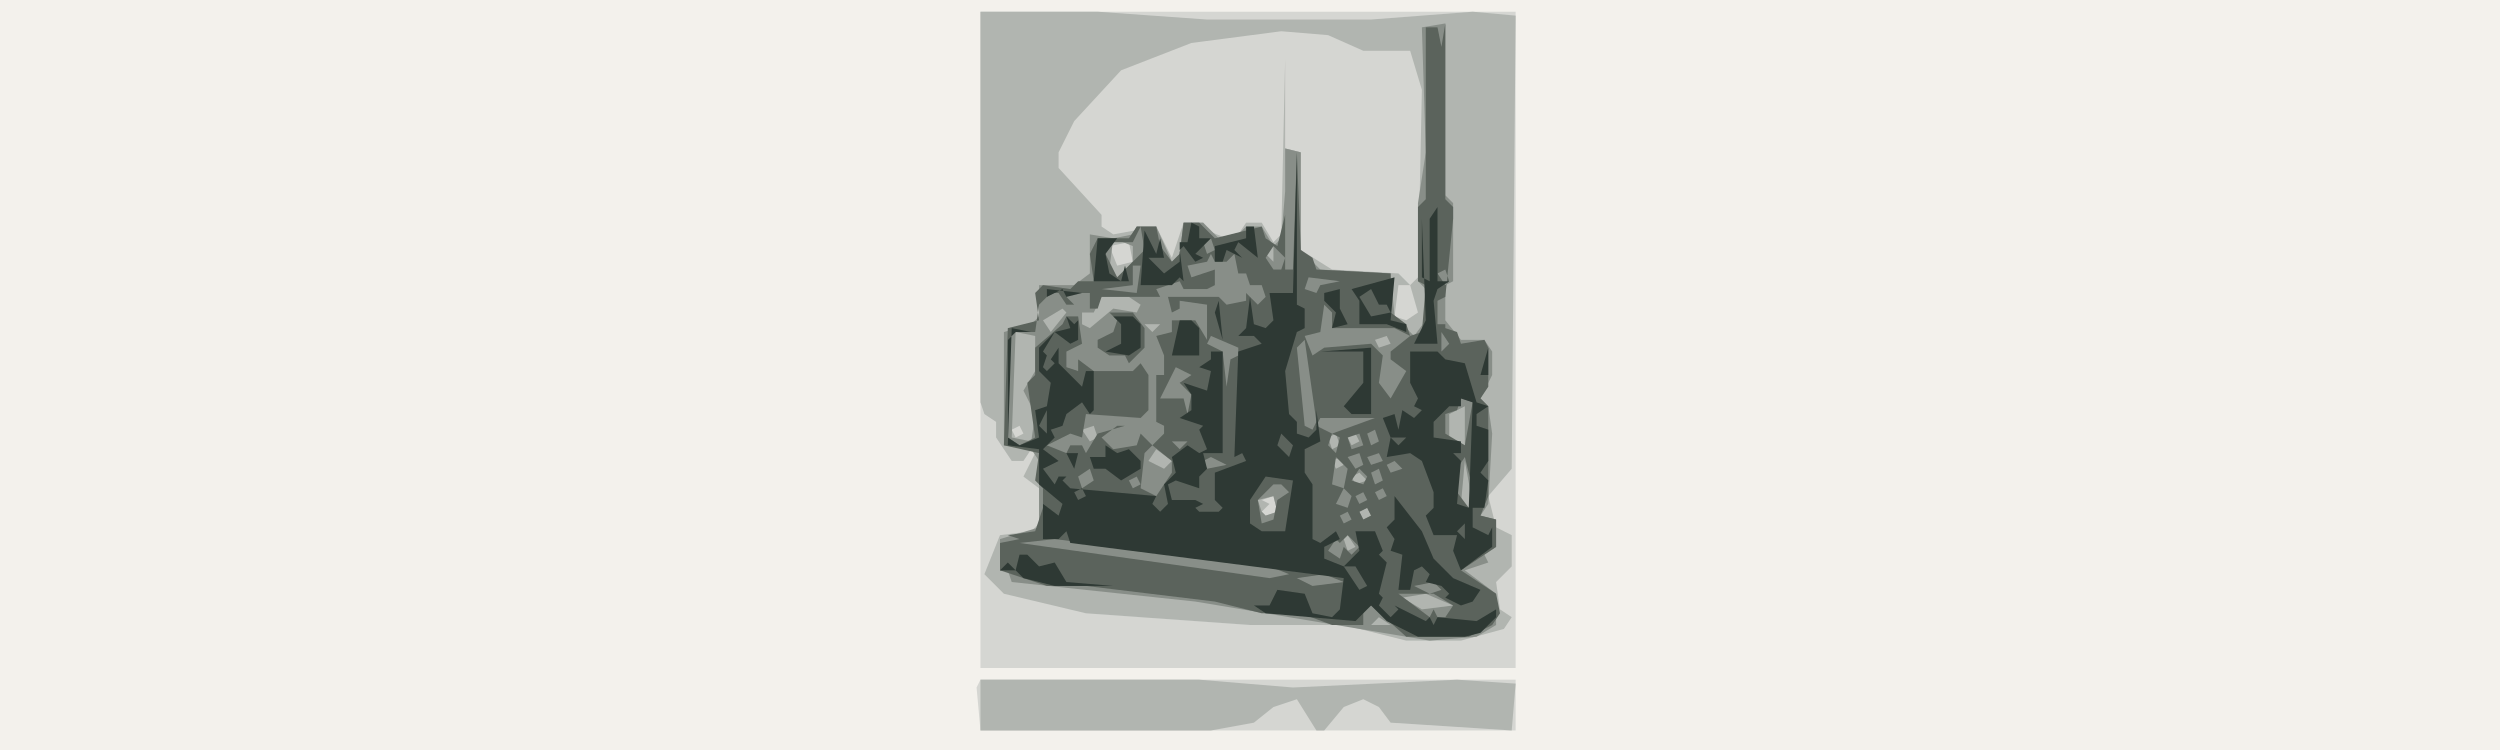
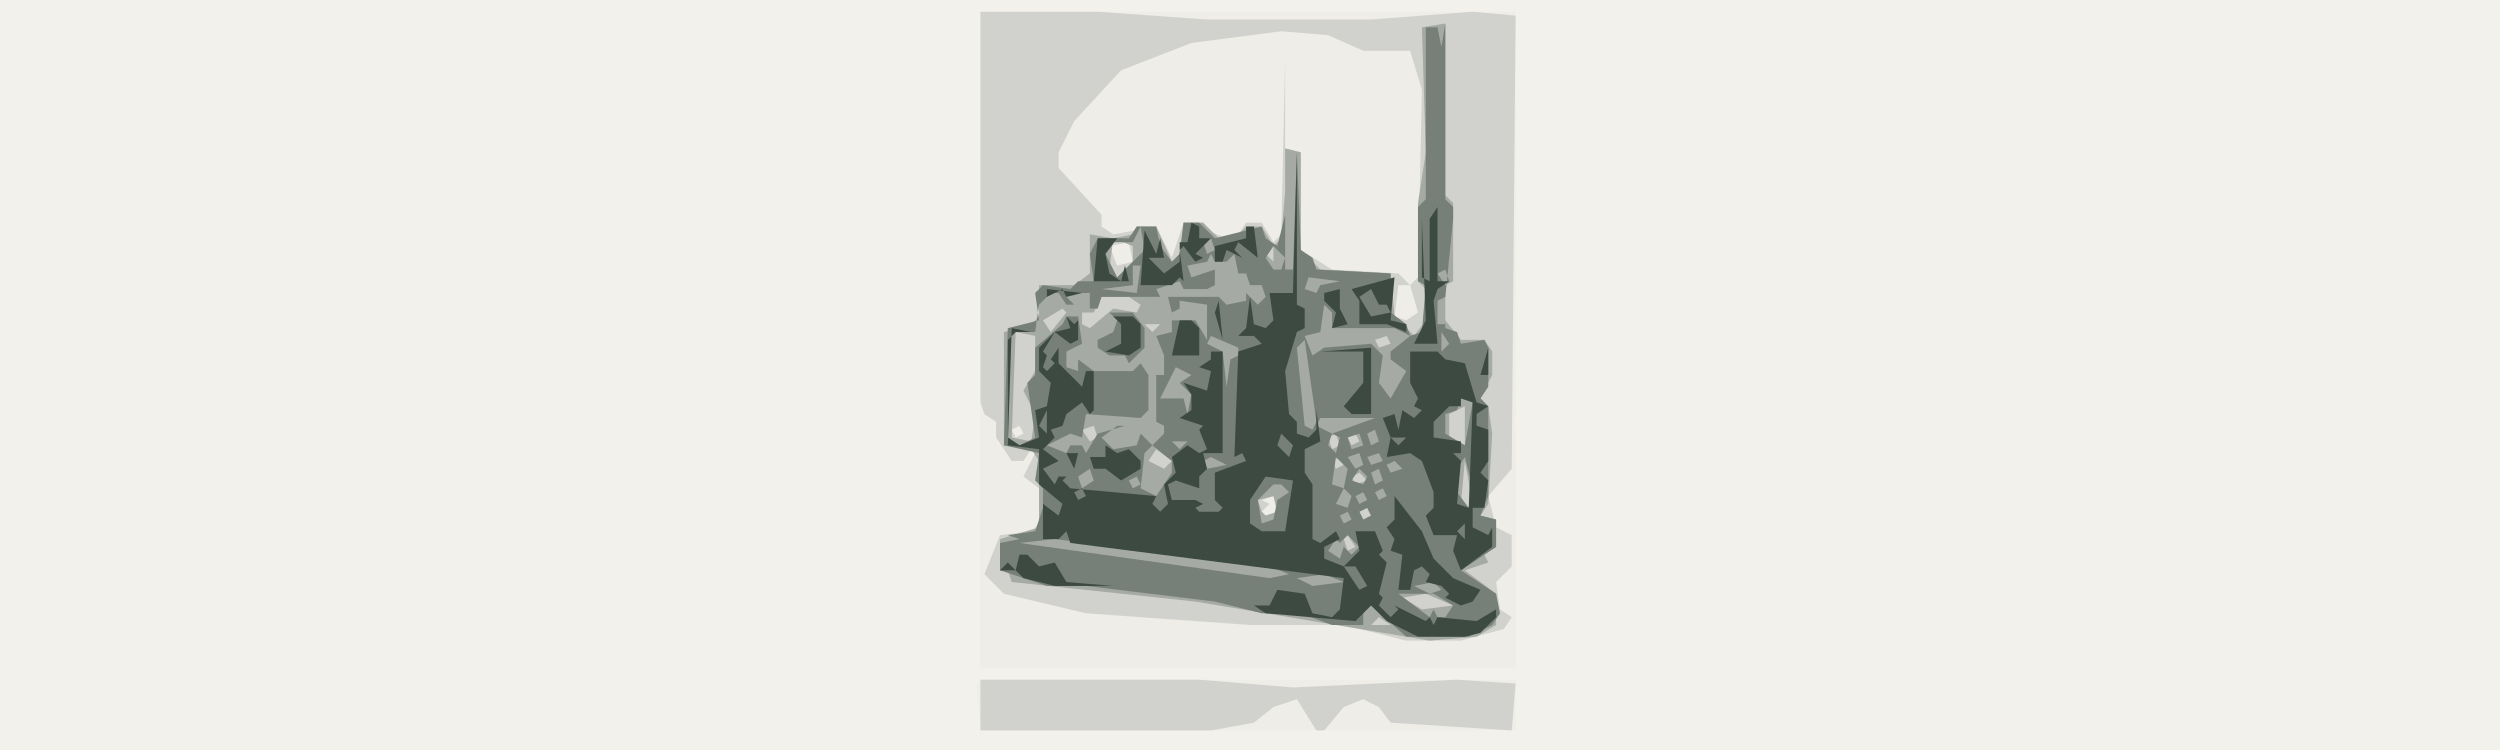
<svg xmlns="http://www.w3.org/2000/svg" viewBox="0 0 640 192" role="img" aria-label="COM-A detailed vector artwork">
  <rect width="640" height="192" fill="#f3f1ec" />
-   <path fill="#d5d6d2" fill-rule="evenodd" d="M250,176 251,187 388,187 388,174 251,174ZM251,3 251,171 388,171 388,3Z" />
-   <path fill="#b1b5b0" fill-rule="evenodd" d="M251,187 310,187 321,185 326,181 332,179 337,187 339,187 344,181 349,179 353,181 356,185 387,187 388,175 373,174 331,176 307,174 251,174ZM251,3 251,103 252,106 255,108 255,112 259,118 262,118 264,115 265,116 262,122 266,125 266,134 264,136 256,137 252,147 257,152 278,157 320,160 344,160 360,164 374,164 385,161 387,158 384,156 383,149 387,145 387,137 383,135 381,127 387,120 388,4 377,3 351,5 309,5 281,3ZM323,128 326,127 327,131 324,132 323,131 325,129ZM259,110 261,109 262,111 260,112ZM358,73 361,73 363,80 360,82 357,81ZM284,63 289,62 290,67 286,68ZM271,39 275,31 287,18 305,11 328,8 340,9 349,13 361,13 364,23 363,71 361,73 358,70 341,69 333,64 333,39 329,38 329,15 328,60 326,62 323,57 319,57 317,60 314,61 309,59 308,57 303,57 300,66 296,58 285,60 282,58 282,55 271,43Z" />
-   <path fill="#888e88" fill-rule="evenodd" d="M370,6 364,7 365,39 363,52 363,72 365,74 365,82 362,86 357,81 356,70 338,69 333,64 333,39 329,38 329,16 329,49 328,61 326,63 323,58 319,58 317,60 312,61 308,57 303,57 302,65 300,67 296,58 291,58 290,60 285,61 279,60 279,70 275,73 266,73 266,81 264,83 257,85 257,114 264,115 266,118 266,135 256,138 256,146 258,146 259,149 306,154 366,164 378,163 383,160 383,152 375,146 381,144 380,142 383,140 383,133 379,132 381,129 382,111 381,104 379,102 382,96 382,90 380,87 374,87 370,82 370,73 372,72 372,52 370,50ZM351,160 353,158 356,160ZM359,153 365,152 372,155 364,156ZM344,138 345,137 347,140 345,141ZM348,131 350,130 351,132 349,133ZM322,128 326,127 327,131 324,132 323,131 325,129 323,131ZM346,122 348,121 350,123 347,124ZM375,118 377,129 376,130 374,129ZM341,118 343,117 344,119 342,120ZM296,115 300,118 298,120 294,118ZM345,112 347,111 348,113 346,114ZM340,112 342,111 343,114 341,115ZM277,110 280,109 281,112 279,113ZM375,104 375,114 371,112 371,106ZM352,87 355,86 356,88 353,89ZM260,85 265,86 265,95 262,100 265,106 264,113 259,112ZM293,83 297,83 295,85ZM272,79 273,80 269,85 267,82ZM277,83 277,80 280,80 282,76 289,76 292,78 291,80 285,79 279,84ZM326,63 326,67 324,65ZM285,61 290,63 290,67 286,71 284,69Z" />
-   <path fill="#5b635c" fill-rule="evenodd" d="M284,80 286,82 285,85 281,87 281,89 284,91 288,91 289,93 293,89 293,84 290,80ZM370,6 369,12 368,7 365,7 365,51 363,53 363,72 365,73 364,85 361,86 360,83 356,80 356,70 337,69 336,66 333,64 332,39 331,69 329,69 329,16 329,55 327,63 324,61 323,58 311,61 307,57 303,57 302,65 300,67 297,63 296,58 291,58 289,61 281,61 279,65 280,72 276,72 274,74 267,73 265,75 266,82 258,84 257,114 266,116 265,123 267,125 267,130 265,136 258,137 261,138 256,139 256,146 268,150 278,150 311,154 323,157 333,157 341,160 349,160 349,156 351,155 360,163 376,163 382,160 384,157 383,152 374,146 383,140 383,133 379,132 381,127 381,104 379,102 381,99 381,89 380,87 374,88 373,85 370,84 370,78 370,83 368,83 368,77 370,76 372,56 372,53 370,51ZM358,152 367,152 372,155 370,158 368,158 367,156 366,158ZM362,150 367,149 369,151 366,152ZM332,148 339,147 344,149 336,150ZM342,138 344,140 343,143 340,141ZM261,139 270,138 325,145 330,147 325,148ZM345,137 348,140 346,142 343,139ZM343,132 345,131 346,133 344,134ZM348,131 350,130 351,132 349,133ZM347,127 349,126 350,128 348,129ZM352,126 354,125 355,127 353,128ZM344,125 346,127 345,130 342,129ZM328,124 330,126 327,128 326,133 323,134 322,128 326,124ZM289,123 291,122 292,124 290,125ZM351,121 353,120 354,123 352,124ZM348,120 350,122 349,124 346,123ZM279,120 280,123 277,125 276,122ZM355,119 357,118 359,120 356,121ZM375,117 377,125 376,130 373,126 373,120ZM342,117 345,120 344,125 341,124ZM308,118 310,117 314,119 309,120ZM350,117 353,116 354,118 351,119ZM345,117 348,116 349,119 347,120ZM295,114 300,118 300,121 296,127 292,125 293,116ZM300,113 304,113 302,115ZM345,112 348,111 349,114 346,115ZM341,111 343,112 342,116 340,114ZM350,111 352,110 353,113 351,114ZM352,107 341,111 337,109 338,107ZM374,102 377,103 375,114 370,111 370,106 373,105ZM301,94 305,96 302,98 305,101 304,106 303,102 297,102ZM334,87 337,108 336,110 334,109 332,89ZM310,86 317,89 317,91 315,92 314,99 313,90 309,88ZM369,85 371,88 369,90ZM339,78 341,80 341,84 357,84 361,86 356,90 356,92 360,95 356,102 353,98 354,91 351,88 339,89 336,91 334,86 338,85ZM269,75 271,75 273,78 275,78 273,76 274,75 279,75 279,79 281,79 282,76 299,76 300,80 302,79 302,77 309,78 309,87 306,82 300,82 300,85 296,86 298,91 298,96 296,96 296,108 298,109 298,111 295,114 292,111 291,114 285,115 282,112 286,109 288,109 281,111 278,116 277,114 274,114 273,116 268,114 274,111 277,112 278,106 292,107 294,105 294,96 292,93 290,95 280,95 276,92 276,95 273,94 273,90 277,88 276,81 273,81 272,83 271,82 272,83 265,89 265,96 263,98 265,112 261,114 258,112 258,87 260,85 265,85 266,78ZM334,74 335,71 343,72 338,73 337,75ZM368,70 370,69 371,72 370,73ZM292,68 291,75 282,74 290,73 290,68ZM296,74 302,72 303,74 309,74 311,73 311,69 305,71 304,68 309,67 310,65 311,67 314,67 316,65 317,70 319,70 320,73 323,73 324,76 322,78 319,75 319,77 314,78 312,76 297,76ZM326,63 329,66 328,69 326,69 324,66ZM308,62 310,61 311,64 309,65ZM292,58 293,64 286,71 283,65 284,62 290,62Z" />
-   <path fill="#2e3934" fill-rule="evenodd" d="M256,146 260,146 262,148 270,150 285,150 273,149 270,144 266,145 263,142 261,142 260,146 258,144 259,143ZM357,127 357,133 355,135 357,138 356,141 359,142 358,151 361,151 362,146 364,145 366,147 365,149 369,150 371,152 370,153 374,155 377,154 379,151 372,148 367,143 364,136ZM273,116 275,120 276,116ZM279,117 280,120 283,120 287,123 292,120 292,118 289,115 286,116 283,114 283,117ZM361,90 361,98 363,102 362,104 364,105 362,107 359,105 358,110 357,106 354,107 356,112 355,117 361,116 364,118 367,126 367,130 365,132 367,137 373,137 372,141 374,146 382,140 382,135 381,137 377,135 377,130 380,130 381,123 379,121 381,118 381,110 378,109 378,106 381,104 378,103 375,93 370,92 368,90ZM375,134 375,138 373,136ZM356,112 360,112 358,114ZM374,102 377,103 376,130 373,129 374,118 372,116 374,116 374,113 367,112 367,108 371,104 374,104ZM381,89 379,96 381,96ZM338,90 349,90 349,98 344,104 346,106 351,106 351,89ZM302,82 300,91 307,91 307,84 305,82ZM285,81 287,83 287,88 283,90 289,91 292,89 292,83 290,81ZM312,77 311,80 313,87ZM343,74 339,75 339,77 342,80 341,84 345,83 343,79ZM268,74 268,76 272,74 274,78 273,76 277,75ZM346,74 348,77 348,83 355,83 360,85 360,83 356,82 357,71ZM348,76 351,74 353,78 355,78 356,80 351,81ZM281,61 280,72 289,72 288,68 287,72 284,70 283,65 286,61ZM321,58 319,58 319,61 311,63 311,67 313,67 314,64 318,66 316,64 317,62 322,66ZM310,61 307,61 307,58 305,57 304,62 302,62 302,67 298,70 294,66 298,66 297,61 296,65 293,59 292,73 300,73 302,71 303,72 302,64 303,63 306,67 308,66 306,65ZM368,53 366,56 366,72 364,71 364,56 365,82 362,88 368,88 367,77 368,74 371,72 371,58 371,72 368,72ZM259,84 258,114 266,115 266,124 272,129 271,132 267,129 267,138 271,138 273,136 274,139 344,148 343,156 341,158 336,157 334,152 327,151 325,155 321,155 324,157 347,159 351,155 355,159 363,163 375,163 379,162 383,158 383,156 378,159 368,158 367,160 366,158 365,159 357,155 358,156 356,158 353,155 354,153 355,154 353,152 355,144 353,142 354,141 352,136 347,136 348,141 344,145 339,143 339,140 343,138 342,136 338,139 336,138 336,124 334,121 334,115 338,113 337,105 337,110 335,112 332,111 332,108 330,106 329,95 332,85 334,84 334,79 332,78 332,39 331,75 325,75 326,82 324,84 321,83 320,76 319,84 317,86 321,86 323,88 317,90 316,117 318,116 319,118 311,121 311,128 313,130 312,131 307,131 306,130 308,129 306,128 300,128 299,124 301,123 307,125 307,122 309,120 308,116 313,116 313,90 310,90 310,92 307,94 310,95 309,100 303,98 305,101 305,105 302,107 308,109 307,110 309,115 307,116 304,114 300,117 301,121 298,124 299,129 297,131 295,129 296,127 274,125 272,123 273,122 271,122 270,124 267,120 271,118 267,115 270,112 269,110 272,109 273,106 277,103 279,106 280,105 280,95 278,95 277,99 271,93 271,89 269,92 267,90 270,85 274,88 276,87 276,82 275,83 273,81 274,84 270,85 266,89 266,95 269,98 268,104 265,105 266,112 261,114 258,112 258,87 260,85 264,85ZM344,145 347,145 350,150 348,151ZM275,126 277,125 278,127 276,128ZM324,122 331,123 329,136 323,136 320,134 320,128ZM328,111 331,114 330,117 327,114ZM268,105 268,111 266,109ZM267,94 268,91 270,93 268,95Z" />
+   <path fill="#eeede8" fill-rule="evenodd" d="M250,176 251,187 388,187 388,174 251,174ZM251,3 251,171 388,171 388,3Z" />
+   <path fill="#d1d2cd" fill-rule="evenodd" d="M251,187 310,187 321,185 326,181 332,179 337,187 339,187 344,181 349,179 353,181 356,185 387,187 388,175 373,174 331,176 307,174 251,174ZM251,3 251,103 252,106 255,108 255,112 259,118 262,118 264,115 265,116 262,122 266,125 266,134 264,136 256,137 252,147 257,152 278,157 320,160 344,160 360,164 374,164 385,161 387,158 384,156 383,149 387,145 387,137 383,135 381,127 387,120 388,4 377,3 351,5 309,5 281,3ZM323,128 326,127 327,131 324,132 323,131 325,129ZM259,110 261,109 262,111 260,112ZM358,73 361,73 363,80 360,82 357,81ZM284,63 289,62 290,67 286,68ZM271,39 275,31 287,18 305,11 328,8 340,9 349,13 361,13 364,23 363,71 361,73 358,70 341,69 333,64 333,39 329,38 329,15 328,60 326,62 323,57 319,57 317,60 314,61 309,59 308,57 303,57 300,66 296,58 285,60 282,58 282,55 271,43Z" />
+   <path fill="#a5aaa4" fill-rule="evenodd" d="M370,6 364,7 365,39 363,52 363,72 365,74 365,82 362,86 357,81 356,70 338,69 333,64 333,39 329,38 329,16 329,49 328,61 326,63 323,58 319,58 317,60 312,61 308,57 303,57 302,65 300,67 296,58 291,58 290,60 285,61 279,60 279,70 275,73 266,73 266,81 264,83 257,85 257,114 264,115 266,118 266,135 256,138 256,146 258,146 259,149 306,154 366,164 378,163 383,160 383,152 375,146 381,144 380,142 383,140 383,133 379,132 381,129 382,111 381,104 379,102 382,96 382,90 380,87 374,87 370,82 370,73 372,72 372,52 370,50ZM351,160 353,158 356,160ZM359,153 365,152 372,155 364,156ZM344,138 345,137 347,140 345,141ZM348,131 350,130 351,132 349,133ZM322,128 326,127 327,131 324,132 323,131 325,129 323,131ZM346,122 348,121 350,123 347,124ZM375,118 377,129 376,130 374,129ZM341,118 343,117 344,119 342,120ZM296,115 300,118 298,120 294,118ZM345,112 347,111 348,113 346,114ZM340,112 342,111 343,114 341,115ZM277,110 280,109 281,112 279,113ZM375,104 375,114 371,112 371,106ZM352,87 355,86 356,88 353,89ZM260,85 265,86 265,95 262,100 265,106 264,113 259,112ZM293,83 297,83 295,85ZM272,79 273,80 269,85 267,82ZM277,83 277,80 280,80 282,76 289,76 292,78 291,80 285,79 279,84ZM326,63 326,67 324,65ZM285,61 290,63 290,67 286,71 284,69Z" />
+   <path fill="#778078" fill-rule="evenodd" d="M284,80 286,82 285,85 281,87 281,89 284,91 288,91 289,93 293,89 293,84 290,80ZM370,6 369,12 368,7 365,7 365,51 363,53 363,72 365,73 364,85 361,86 360,83 356,80 356,70 337,69 336,66 333,64 332,39 331,69 329,69 329,16 329,55 327,63 324,61 323,58 311,61 307,57 303,57 302,65 300,67 297,63 296,58 291,58 289,61 281,61 279,65 280,72 276,72 274,74 267,73 265,75 266,82 258,84 257,114 266,116 265,123 267,125 267,130 265,136 258,137 261,138 256,139 256,146 268,150 278,150 311,154 323,157 333,157 341,160 349,160 349,156 351,155 360,163 376,163 382,160 384,157 383,152 374,146 383,140 383,133 379,132 381,127 381,104 379,102 381,99 381,89 380,87 374,88 373,85 370,84 370,78 370,83 368,83 368,77 370,76 372,56 372,53 370,51ZM358,152 367,152 372,155 370,158 368,158 367,156 366,158ZM362,150 367,149 369,151 366,152ZM332,148 339,147 344,149 336,150ZM342,138 344,140 343,143 340,141ZM261,139 270,138 325,145 330,147 325,148ZM345,137 348,140 346,142 343,139ZM343,132 345,131 346,133 344,134ZM348,131 350,130 351,132 349,133ZM347,127 349,126 350,128 348,129ZM352,126 354,125 355,127 353,128ZM344,125 346,127 345,130 342,129ZM328,124 330,126 327,128 326,133 323,134 322,128 326,124ZM289,123 291,122 292,124 290,125ZM351,121 353,120 354,123 352,124ZM348,120 350,122 349,124 346,123ZM279,120 280,123 277,125 276,122ZM355,119 357,118 359,120 356,121ZM375,117 377,125 376,130 373,126 373,120ZM342,117 345,120 344,125 341,124ZM308,118 310,117 314,119 309,120ZM350,117 353,116 354,118 351,119ZM345,117 348,116 349,119 347,120ZM295,114 300,118 300,121 296,127 292,125 293,116ZM300,113 304,113 302,115ZM345,112 348,111 349,114 346,115ZM341,111 343,112 342,116 340,114ZM350,111 352,110 353,113 351,114ZM352,107 341,111 337,109 338,107ZM374,102 377,103 375,114 370,111 370,106 373,105ZM301,94 305,96 302,98 305,101 304,106 303,102 297,102ZM334,87 337,108 336,110 334,109 332,89ZM310,86 317,89 317,91 315,92 314,99 313,90 309,88ZM369,85 371,88 369,90ZM339,78 341,80 341,84 357,84 361,86 356,90 356,92 360,95 356,102 353,98 354,91 351,88 339,89 336,91 334,86 338,85ZM269,75 271,75 273,78 275,78 273,76 274,75 279,75 279,79 281,79 282,76 299,76 300,80 302,79 302,77 309,78 309,87 306,82 300,82 300,85 296,86 298,91 298,96 296,96 296,108 298,109 298,111 295,114 292,111 291,114 285,115 282,112 286,109 288,109 281,111 278,116 277,114 274,114 273,116 268,114 274,111 277,112 278,106 292,107 294,105 294,96 292,93 290,95 280,95 276,92 276,95 273,94 273,90 277,88 276,81 273,81 272,83 271,82 272,83 265,89 265,96 263,98 265,112 261,114 258,112 258,87 260,85 265,85 266,78ZM334,74 335,71 343,72 338,73 337,75ZM368,70 370,69 371,72 370,73ZM292,68 291,75 282,74 290,73 290,68ZM296,74 302,72 303,74 309,74 311,73 311,69 305,71 304,68 309,67 310,65 311,67 314,67 316,65 317,70 319,70 320,73 323,73 324,76 322,78 319,75 319,77 314,78 312,76 297,76ZM326,63 329,66 328,69 326,69 324,66ZM308,62 310,61 311,64 309,65ZM292,58 293,64 286,71 283,65 284,62 290,62Z" />
+   <path fill="#3c4a42" fill-rule="evenodd" d="M256,146 260,146 262,148 270,150 285,150 273,149 270,144 266,145 263,142 261,142 260,146 258,144 259,143ZM357,127 357,133 355,135 357,138 356,141 359,142 358,151 361,151 362,146 364,145 366,147 365,149 369,150 371,152 370,153 374,155 377,154 379,151 372,148 367,143 364,136ZM273,116 275,120 276,116ZM279,117 280,120 283,120 287,123 292,120 292,118 289,115 286,116 283,114 283,117ZM361,90 361,98 363,102 362,104 364,105 362,107 359,105 358,110 357,106 354,107 356,112 355,117 361,116 364,118 367,126 367,130 365,132 367,137 373,137 372,141 374,146 382,140 382,135 381,137 377,135 377,130 380,130 381,123 379,121 381,118 381,110 378,109 378,106 381,104 378,103 375,93 370,92 368,90ZM375,134 375,138 373,136ZM356,112 360,112 358,114ZM374,102 377,103 376,130 373,129 374,118 372,116 374,116 374,113 367,112 367,108 371,104 374,104ZM381,89 379,96 381,96ZM338,90 349,90 349,98 344,104 346,106 351,106 351,89ZM302,82 300,91 307,91 307,84 305,82ZM285,81 287,83 287,88 283,90 289,91 292,89 292,83 290,81ZM312,77 311,80 313,87ZM343,74 339,75 339,77 342,80 341,84 345,83 343,79ZM268,74 268,76 272,74 274,78 273,76 277,75ZM346,74 348,77 348,83 355,83 360,85 360,83 356,82 357,71ZM348,76 351,74 353,78 355,78 356,80 351,81ZM281,61 280,72 289,72 288,68 287,72 284,70 283,65 286,61ZM321,58 319,58 319,61 311,63 311,67 313,67 314,64 318,66 316,64 317,62 322,66ZM310,61 307,61 307,58 305,57 304,62 302,62 302,67 298,70 294,66 298,66 297,61 296,65 293,59 292,73 300,73 302,71 303,72 302,64 303,63 306,67 308,66 306,65ZM368,53 366,56 366,72 364,71 364,56 365,82 362,88 368,88 367,77 368,74 371,72 371,58 371,72 368,72ZM259,84 258,114 266,115 266,124 272,129 271,132 267,129 267,138 271,138 273,136 274,139 344,148 343,156 341,158 336,157 334,152 327,151 325,155 321,155 324,157 347,159 351,155 355,159 363,163 375,163 379,162 383,158 383,156 378,159 368,158 367,160 366,158 365,159 357,155 358,156 356,158 353,155 354,153 355,154 353,152 355,144 353,142 354,141 352,136 347,136 348,141 344,145 339,143 339,140 343,138 342,136 338,139 336,138 336,124 334,121 334,115 338,113 337,105 337,110 335,112 332,111 332,108 330,106 329,95 332,85 334,84 334,79 332,78 332,39 331,75 325,75 326,82 324,84 321,83 320,76 319,84 317,86 321,86 323,88 317,90 316,117 318,116 319,118 311,121 311,128 313,130 312,131 307,131 306,130 308,129 306,128 300,128 299,124 301,123 307,125 307,122 309,120 308,116 313,116 313,90 310,90 310,92 307,94 310,95 309,100 303,98 305,101 305,105 302,107 308,109 307,110 309,115 307,116 304,114 300,117 301,121 298,124 299,129 297,131 295,129 296,127 274,125 272,123 273,122 271,122 270,124 267,120 271,118 267,115 270,112 269,110 272,109 273,106 277,103 279,106 280,105 280,95 278,95 277,99 271,93 271,89 269,92 267,90 270,85 274,88 276,87 276,82 275,83 273,81 274,84 270,85 266,89 266,95 269,98 268,104 265,105 266,112 261,114 258,112 258,87 260,85 264,85ZM344,145 347,145 350,150 348,151ZM275,126 277,125 278,127 276,128ZM324,122 331,123 329,136 323,136 320,134 320,128ZM328,111 331,114 330,117 327,114ZM268,105 268,111 266,109ZM267,94 268,91 270,93 268,95Z" />
</svg>
